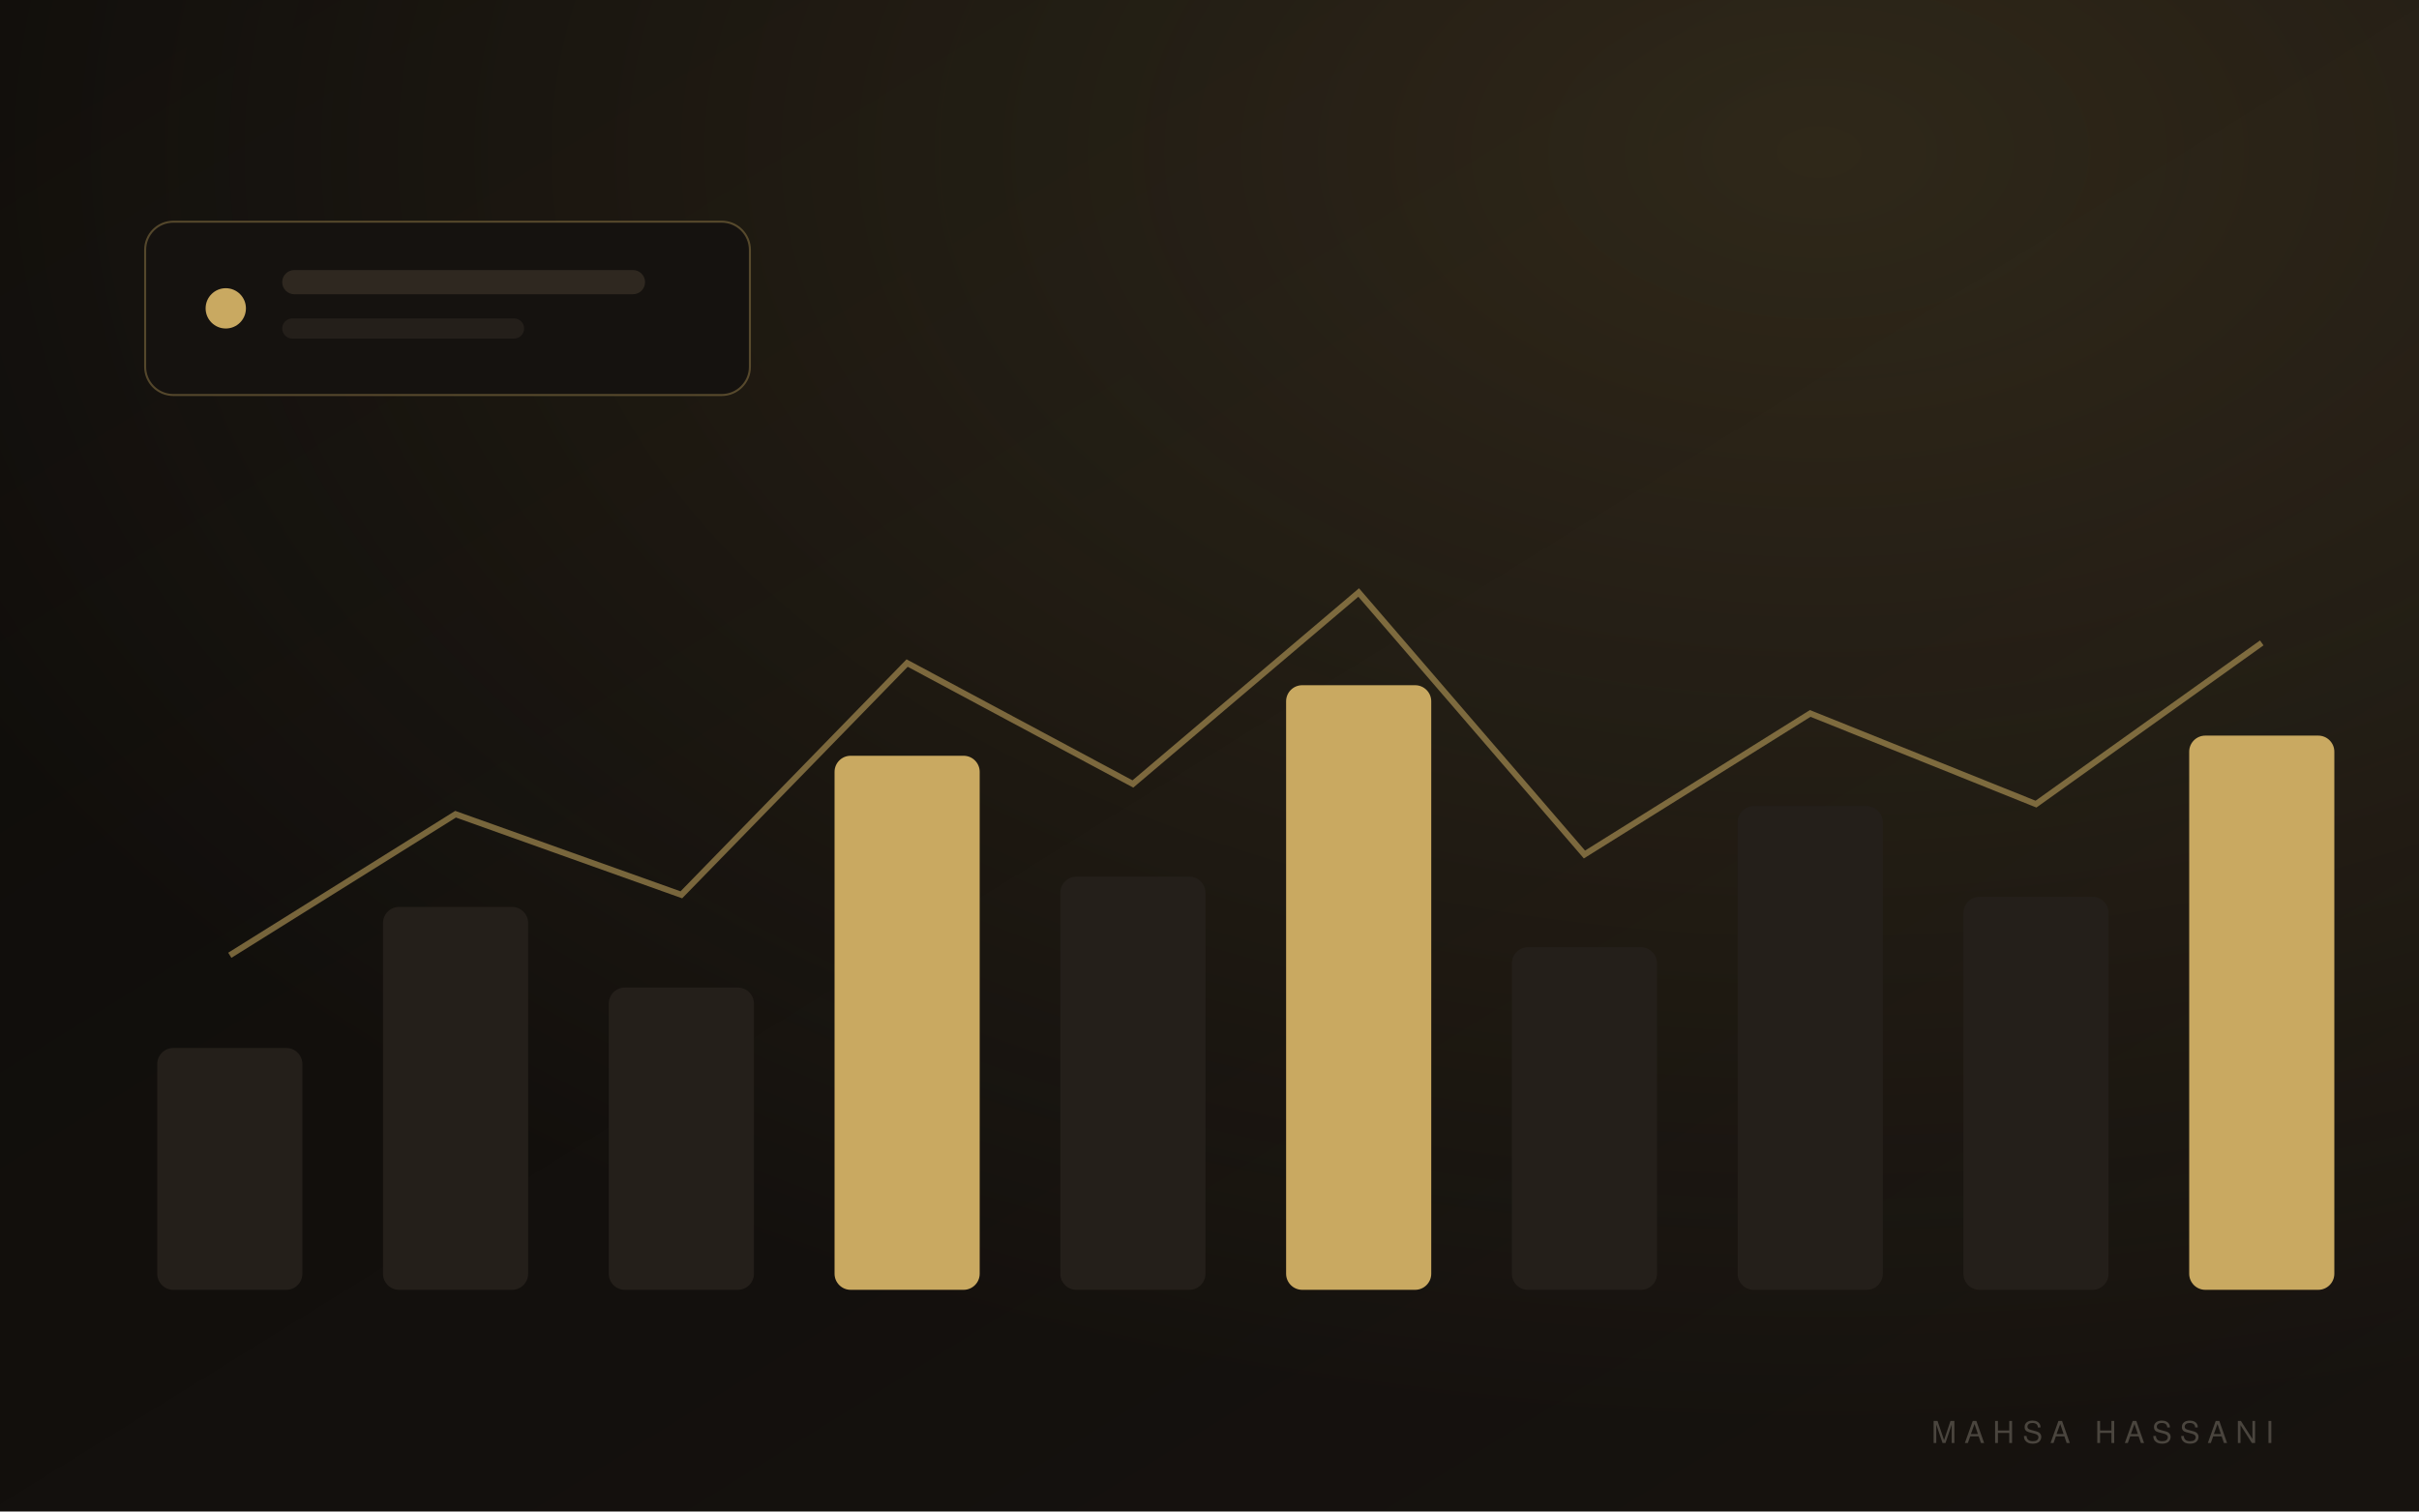
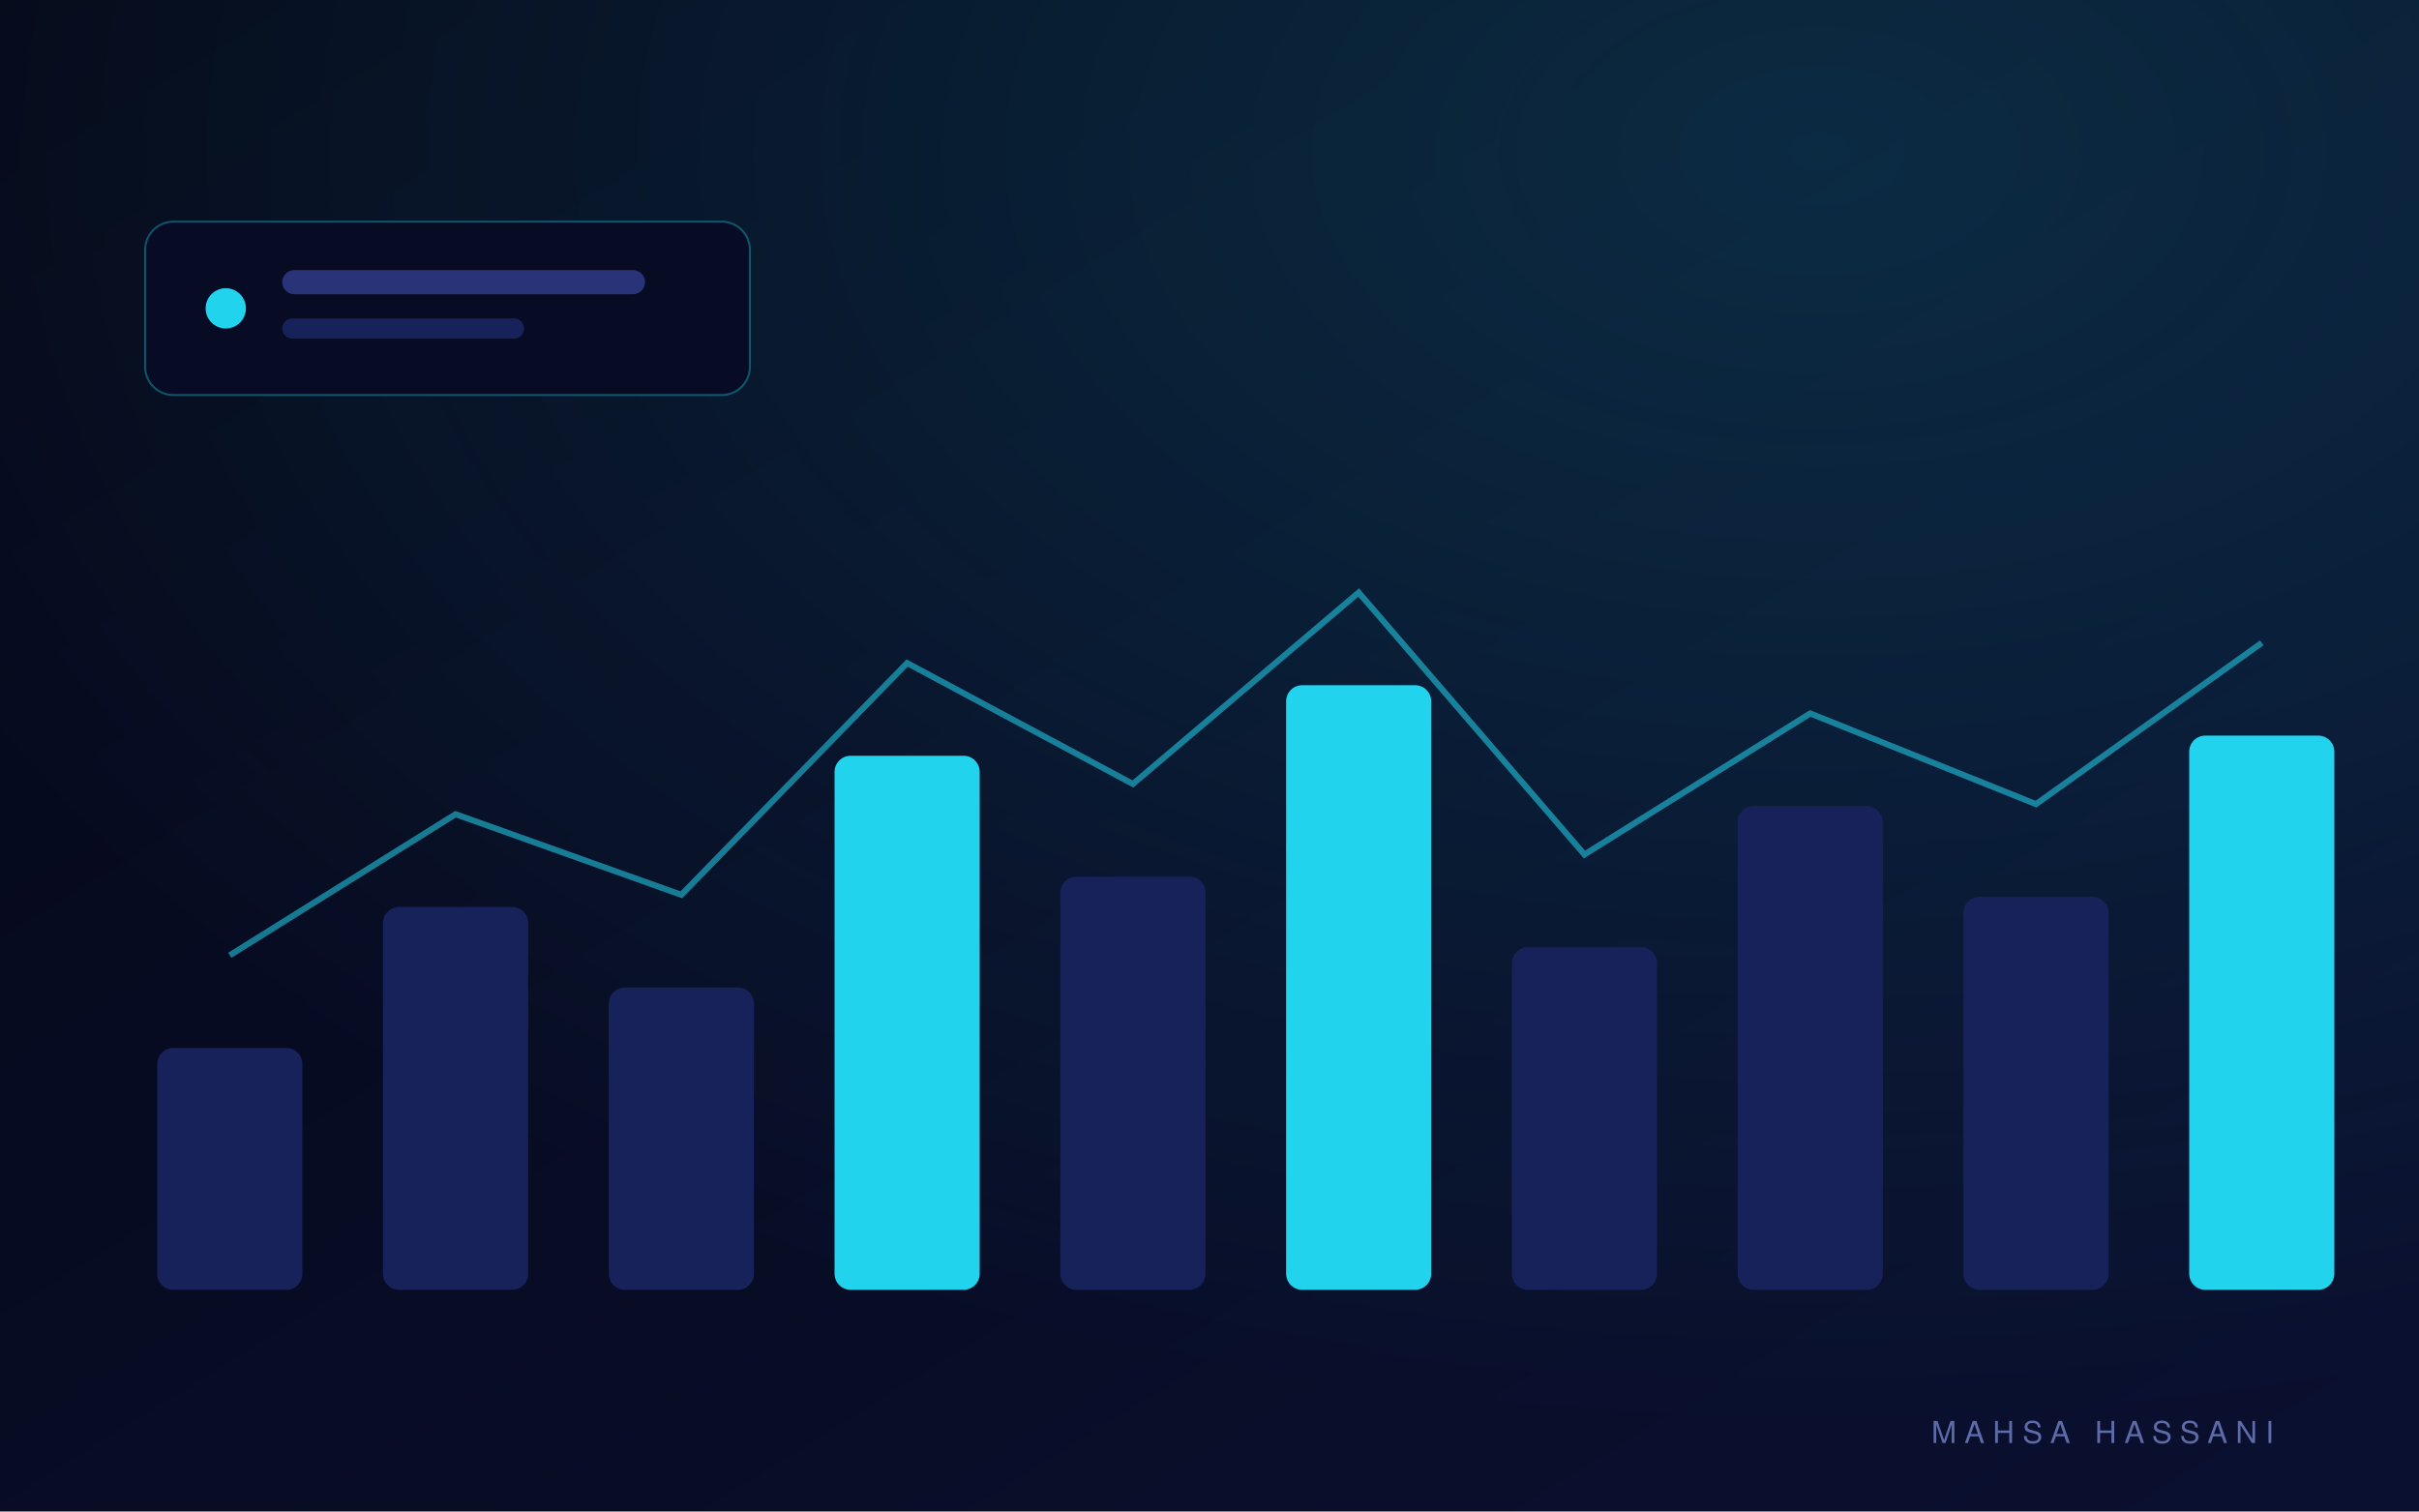
<svg xmlns="http://www.w3.org/2000/svg" width="1200" height="750" viewBox="0 0 1200 750" role="img" aria-label="inventrack interface preview">
  <defs>
    <linearGradient id="bg" x1="0" y1="0" x2="1" y2="1">
-       <stop offset="0" stop-color="#0E0C0A" />
-       <stop offset="1" stop-color="#17130F" />
+       <stop offset="0" stop-color="#050818" />
+       <stop offset="1" stop-color="#0A1030" />
    </linearGradient>
    <radialGradient id="glow" cx="0.75" cy="0.1" r="0.85">
-       <stop offset="0" stop-color="#C9A961" stop-opacity="0.16" />
-       <stop offset="1" stop-color="#C9A961" stop-opacity="0" />
+       <stop offset="0" stop-color="#22D3EE" stop-opacity="0.16" />
+       <stop offset="1" stop-color="#22D3EE" stop-opacity="0" />
    </radialGradient>
  </defs>
  <rect width="1200" height="750" fill="url(#bg)" />
  <rect width="1200" height="750" fill="url(#glow)" />
-   <rect x="78" y="520" width="72" height="120" rx="8" fill="#241F1A" />
-   <rect x="190" y="450" width="72" height="190" rx="8" fill="#241F1A" />
-   <rect x="302" y="490" width="72" height="150" rx="8" fill="#241F1A" />
-   <rect x="414" y="375" width="72" height="265" rx="8" fill="#C9A961" />
-   <rect x="526" y="435" width="72" height="205" rx="8" fill="#241F1A" />
-   <rect x="638" y="340" width="72" height="300" rx="8" fill="#C9A961" />
-   <rect x="750" y="470" width="72" height="170" rx="8" fill="#241F1A" />
-   <rect x="862" y="400" width="72" height="240" rx="8" fill="#241F1A" />
-   <rect x="974" y="445" width="72" height="195" rx="8" fill="#241F1A" />
-   <rect x="1086" y="365" width="72" height="275" rx="8" fill="#C9A961" />
-   <polyline points="114 474 226 404 338 444 450 329 562 389 674 294 786 424 898 354 1010 399 1122 319" fill="none" stroke="#C9A961" stroke-width="3" opacity="0.55" />
-   <rect x="72" y="110" width="300" height="86" rx="14" fill="#15120F" stroke="#C9A961" stroke-opacity="0.35" />
-   <circle cx="112" cy="153" r="10" fill="#C9A961" />
-   <rect x="140" y="134" width="180" height="12" rx="6" fill="#2F2820" />
-   <rect x="140" y="158" width="120" height="10" rx="5" fill="#241F1A" />
-   <text x="1128" y="716" text-anchor="end" font-family="Helvetica, Arial, sans-serif" font-size="15" letter-spacing="4" fill="#4A453E">MAHSA HASSANI</text>
+   <rect x="78" y="520" width="72" height="120" rx="8" fill="#18225A" />
+   <rect x="190" y="450" width="72" height="190" rx="8" fill="#18225A" />
+   <rect x="302" y="490" width="72" height="150" rx="8" fill="#18225A" />
+   <rect x="414" y="375" width="72" height="265" rx="8" fill="#22D3EE" />
+   <rect x="526" y="435" width="72" height="205" rx="8" fill="#18225A" />
+   <rect x="638" y="340" width="72" height="300" rx="8" fill="#22D3EE" />
+   <rect x="750" y="470" width="72" height="170" rx="8" fill="#18225A" />
+   <rect x="862" y="400" width="72" height="240" rx="8" fill="#18225A" />
+   <rect x="974" y="445" width="72" height="195" rx="8" fill="#18225A" />
+   <rect x="1086" y="365" width="72" height="275" rx="8" fill="#22D3EE" />
+   <polyline points="114 474 226 404 338 444 450 329 562 389 674 294 786 424 898 354 1010 399 1122 319" fill="none" stroke="#22D3EE" stroke-width="3" opacity="0.55" />
+   <rect x="72" y="110" width="300" height="86" rx="14" fill="#070B24" stroke="#22D3EE" stroke-opacity="0.35" />
+   <circle cx="112" cy="153" r="10" fill="#22D3EE" />
+   <rect x="140" y="134" width="180" height="12" rx="6" fill="#283477" />
+   <rect x="140" y="158" width="120" height="10" rx="5" fill="#18225A" />
+   <text x="1128" y="716" text-anchor="end" font-family="Helvetica, Arial, sans-serif" font-size="15" letter-spacing="4" fill="#5D6BA8">MAHSA HASSANI</text>
</svg>
